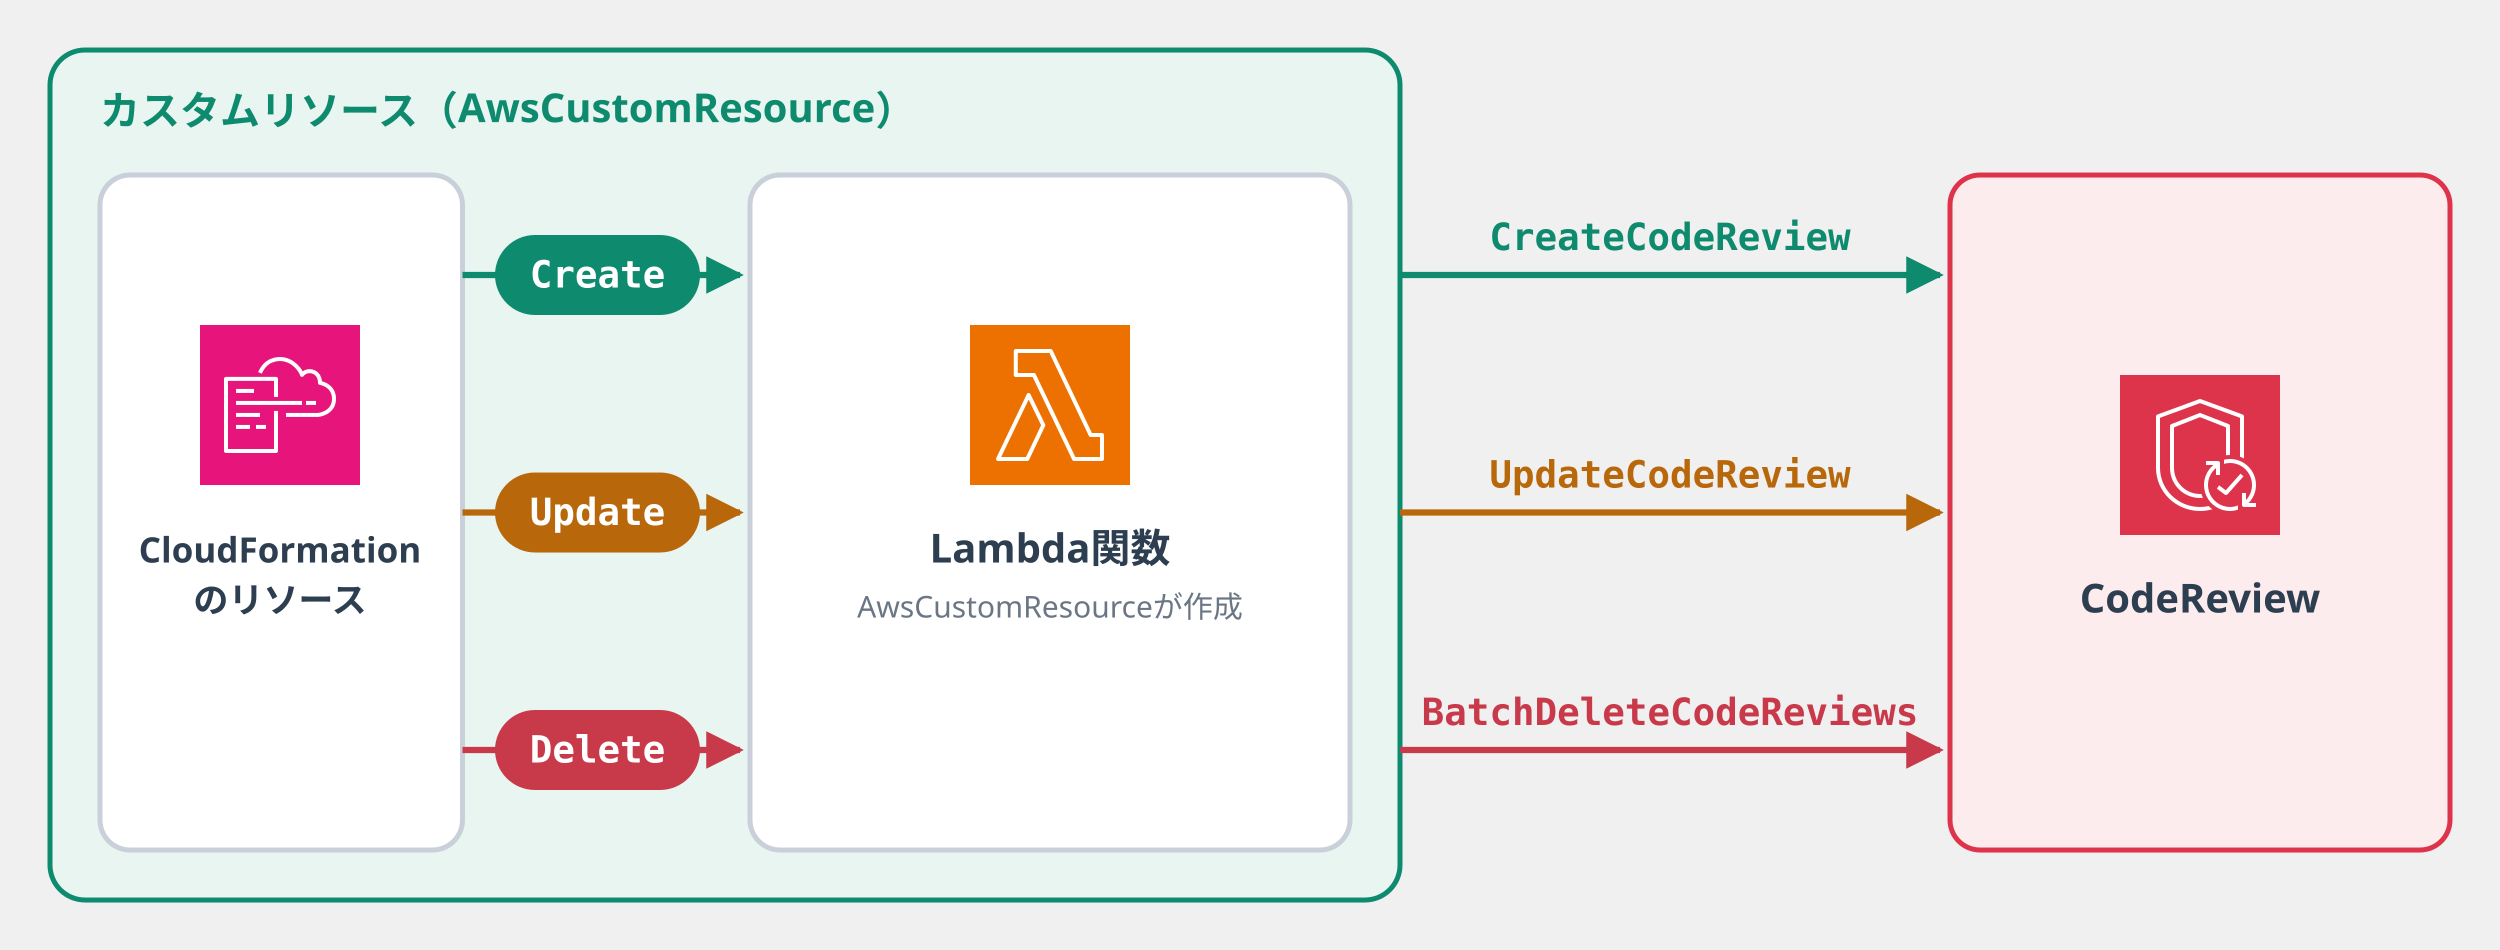
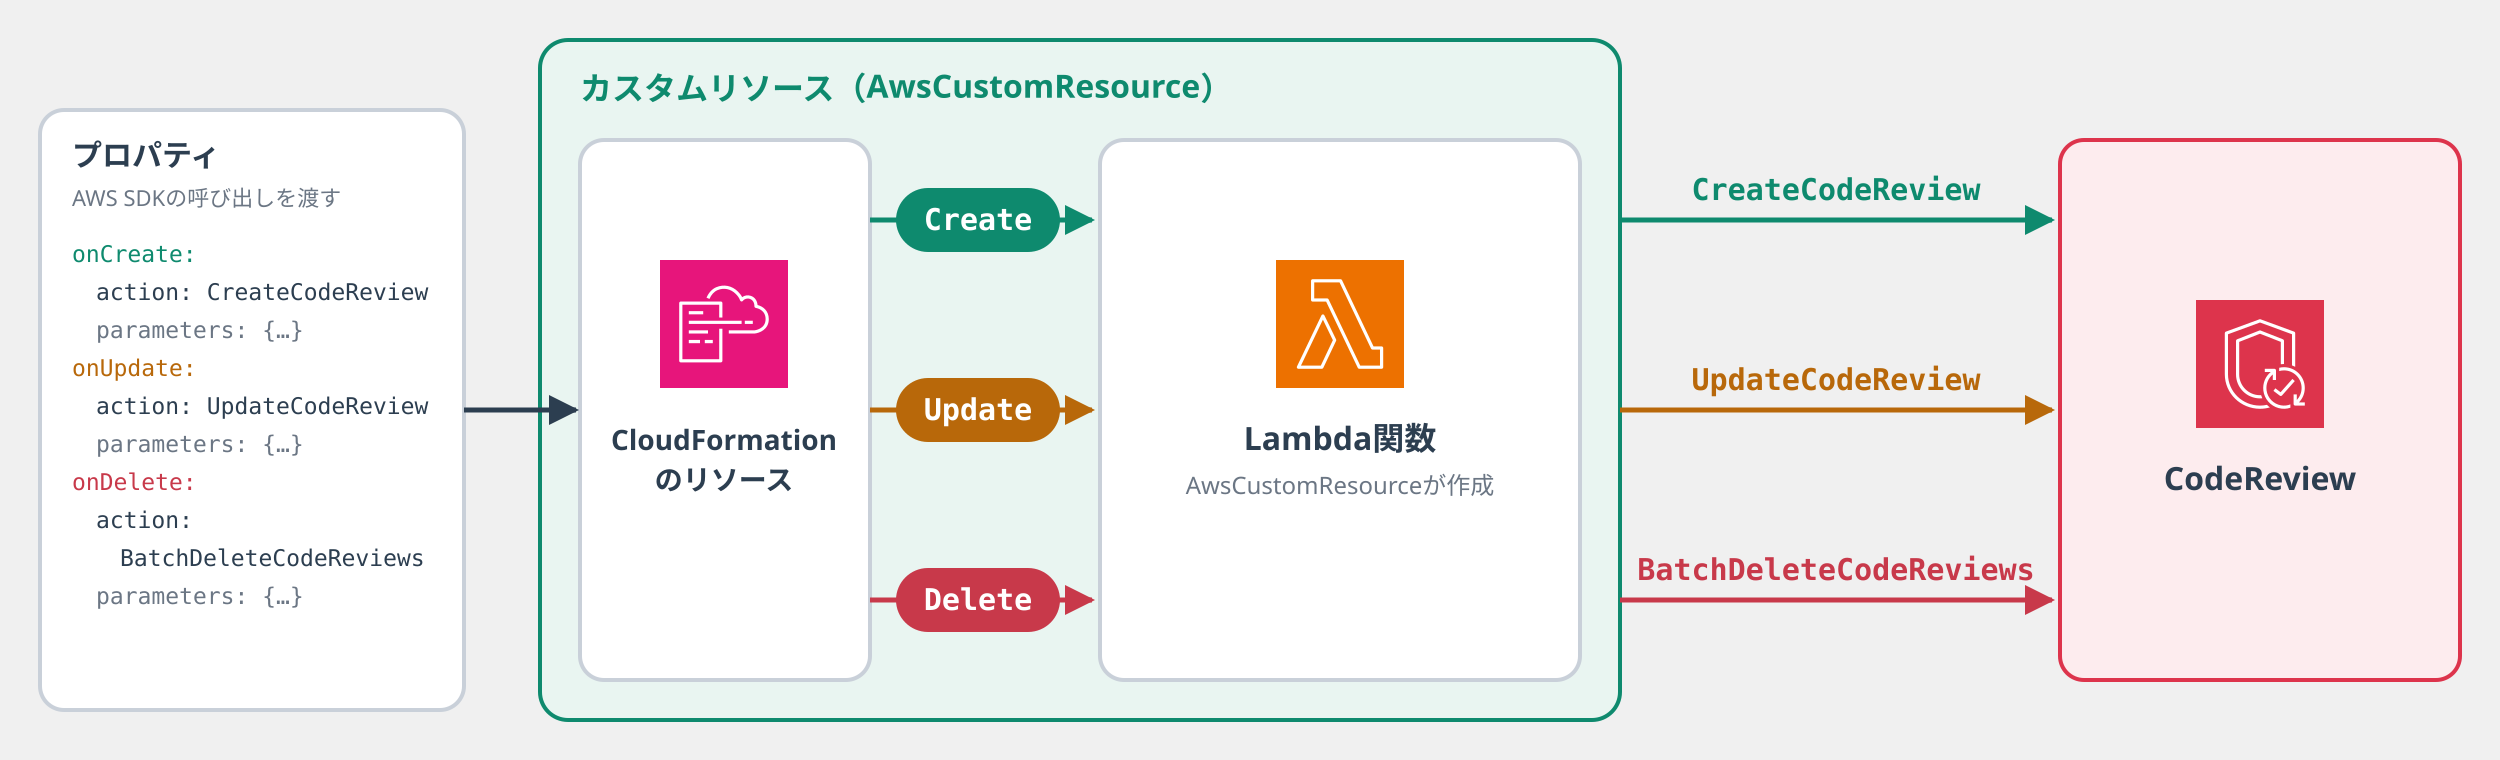
- <svg xmlns="http://www.w3.org/2000/svg" viewBox="0 0 1000 380" width="100%" font-family="'Noto Sans JP', 'Hiragino Sans', sans-serif">
+ <svg xmlns="http://www.w3.org/2000/svg" viewBox="0 0 1250 380" width="100%" font-family="'Noto Sans JP', 'Hiragino Sans', sans-serif">
  <defs>
    <marker id="mCreate" viewBox="0 0 10 10" refX="9" refY="5" markerWidth="6" markerHeight="6" orient="auto">
      <path d="M0,0 L10,5 L0,10 z" fill="#0E8A6E" />
    </marker>
    <marker id="mUpdate" viewBox="0 0 10 10" refX="9" refY="5" markerWidth="6" markerHeight="6" orient="auto">
      <path d="M0,0 L10,5 L0,10 z" fill="#B8680A" />
    </marker>
    <marker id="mDelete" viewBox="0 0 10 10" refX="9" refY="5" markerWidth="6" markerHeight="6" orient="auto">
      <path d="M0,0 L10,5 L0,10 z" fill="#C8394A" />
    </marker>
    <marker id="mInk" viewBox="0 0 10 10" refX="9" refY="5" markerWidth="6" markerHeight="6" orient="auto">
      <path d="M0,0 L10,5 L0,10 z" fill="#2c3e50" />
    </marker>
  </defs>
-   <rect x="20" y="20" width="540" height="340" rx="14" fill="#e9f5f1" stroke="#0E8A6E" stroke-width="2" />
-   <text x="40" y="50" font-size="16" font-weight="700" fill="#0E8A6E">カスタムリソース（AwsCustomResource）</text>
-   <rect x="40" y="70" width="145" height="270" rx="12" fill="#ffffff" stroke="#c9d0d9" stroke-width="2" />
-   <svg x="80" y="130" width="64" height="64" viewBox="0 0 80 80">
-     <g id="cf-Icon-Architecture/64/Arch_AWS-CloudFormation_64" stroke="none" stroke-width="1" fill="none" fill-rule="evenodd">
-       <g id="cf-Icon-Architecture-BG/64/Management-Governance" fill="#E7157B">
-         <rect id="cf-Rectangle" x="0" y="0" width="80" height="80" />
+   <rect x="20" y="55" width="212" height="300" rx="12" fill="#ffffff" stroke="#c9d0d9" stroke-width="2" />
+   <text x="36" y="83" font-size="15" font-weight="700" fill="#2c3e50">プロパティ</text>
+   <text x="36" y="103" font-size="11" fill="#6b7684">AWS SDKの呼び出しを渡す</text>
+   <text x="36" y="131" font-size="11.5" fill="#0E8A6E" font-family="'Fira Code', monospace">onCreate:</text>
+   <text x="48" y="150" font-size="11.5" fill="#2c3e50" font-family="'Fira Code', monospace">action: CreateCodeReview</text>
+   <text x="48" y="169" font-size="11.5" fill="#6b7684" font-family="'Fira Code', monospace">parameters: {…}</text>
+   <text x="36" y="188" font-size="11.5" fill="#B8680A" font-family="'Fira Code', monospace">onUpdate:</text>
+   <text x="48" y="207" font-size="11.5" fill="#2c3e50" font-family="'Fira Code', monospace">action: UpdateCodeReview</text>
+   <text x="48" y="226" font-size="11.5" fill="#6b7684" font-family="'Fira Code', monospace">parameters: {…}</text>
+   <text x="36" y="245" font-size="11.5" fill="#C8394A" font-family="'Fira Code', monospace">onDelete:</text>
+   <text x="48" y="264" font-size="11.5" fill="#2c3e50" font-family="'Fira Code', monospace">action:</text>
+   <text x="60" y="283" font-size="11.5" fill="#2c3e50" font-family="'Fira Code', monospace">BatchDeleteCodeReviews</text>
+   <text x="48" y="302" font-size="11.5" fill="#6b7684" font-family="'Fira Code', monospace">parameters: {…}</text>
+   <g transform="translate(250,0)">
+     <rect x="20" y="20" width="540" height="340" rx="14" fill="#e9f5f1" stroke="#0E8A6E" stroke-width="2" />
+     <text x="40" y="50" font-size="16" font-weight="700" fill="#0E8A6E">カスタムリソース（AwsCustomResource）</text>
+     <rect x="40" y="70" width="145" height="270" rx="12" fill="#ffffff" stroke="#c9d0d9" stroke-width="2" />
+     <svg x="80" y="130" width="64" height="64" viewBox="0 0 80 80">
+       <g id="cf-Icon-Architecture/64/Arch_AWS-CloudFormation_64" stroke="none" stroke-width="1" fill="none" fill-rule="evenodd">
+         <g id="cf-Icon-Architecture-BG/64/Management-Governance" fill="#E7157B">
+           <rect id="cf-Rectangle" x="0" y="0" width="80" height="80" />
+         </g>
+         <path d="M53,39.963 L58,39.963 L58,37.96 L53,37.96 L53,39.963 Z M28,51.982 L33,51.982 L33,49.979 L28,49.979 L28,51.982 Z M18,51.982 L25,51.982 L25,49.979 L18,49.979 L18,51.982 Z M18,45.972 L30,45.972 L30,43.969 L18,43.969 L18,45.972 Z M18,33.954 L27,33.954 L27,31.951 L18,31.951 L18,33.954 Z M18,39.963 L51,39.963 L51,37.96 L18,37.96 L18,39.963 Z M37,61.997 L14,61.997 L14,27.945 L37,27.945 L37,35.957 L39,35.957 L39,26.943 C39,26.39 38.552,25.942 38,25.942 L13,25.942 C12.447,25.942 12,26.39 12,26.943 L12,62.998 C12,63.551 12.447,64 13,64 L38,64 C38.552,64 39,63.551 39,62.998 L39,42.968 L37,42.968 L37,61.997 Z M68,36.959 C68,43.431 62.173,45.682 59.092,45.968 L43,45.972 L43,43.969 L59,43.969 C59.195,43.946 66,43.212 66,36.959 C66,31.264 60.863,30.108 59.834,29.934 C59.321,29.847 58.96,29.382 59.004,28.863 C59.005,28.844 59.007,28.826 59.009,28.808 C58.954,25.59 56.981,24.585 56.126,24.3 C54.53,23.769 52.751,24.277 51.81,25.539 C51.591,25.836 51.229,25.987 50.861,25.931 C50.497,25.876 50.192,25.625 50.068,25.277 C49.447,23.536 48.546,22.408 47.293,21.153 C44.159,18.039 39.905,17.178 35.925,18.853 C33.837,19.733 32.012,21.728 30.922,24.327 L29.078,23.55 C30.37,20.474 32.584,18.089 35.15,17.007 C39.905,15.005 44.971,16.026 48.704,19.734 C49.774,20.807 50.66,21.851 51.35,23.204 C52.843,22.098 54.857,21.767 56.757,22.399 C59.189,23.209 60.727,25.321 60.975,28.129 C64.381,28.988 68,31.712 68,36.959 L68,36.959 Z" id="cf-AWS-CloudFormation_Icon_64_Squid" fill="#FFFFFF" />
      </g>
-       <path d="M53,39.963 L58,39.963 L58,37.96 L53,37.96 L53,39.963 Z M28,51.982 L33,51.982 L33,49.979 L28,49.979 L28,51.982 Z M18,51.982 L25,51.982 L25,49.979 L18,49.979 L18,51.982 Z M18,45.972 L30,45.972 L30,43.969 L18,43.969 L18,45.972 Z M18,33.954 L27,33.954 L27,31.951 L18,31.951 L18,33.954 Z M18,39.963 L51,39.963 L51,37.96 L18,37.96 L18,39.963 Z M37,61.997 L14,61.997 L14,27.945 L37,27.945 L37,35.957 L39,35.957 L39,26.943 C39,26.39 38.552,25.942 38,25.942 L13,25.942 C12.447,25.942 12,26.39 12,26.943 L12,62.998 C12,63.551 12.447,64 13,64 L38,64 C38.552,64 39,63.551 39,62.998 L39,42.968 L37,42.968 L37,61.997 Z M68,36.959 C68,43.431 62.173,45.682 59.092,45.968 L43,45.972 L43,43.969 L59,43.969 C59.195,43.946 66,43.212 66,36.959 C66,31.264 60.863,30.108 59.834,29.934 C59.321,29.847 58.96,29.382 59.004,28.863 C59.005,28.844 59.007,28.826 59.009,28.808 C58.954,25.59 56.981,24.585 56.126,24.3 C54.53,23.769 52.751,24.277 51.81,25.539 C51.591,25.836 51.229,25.987 50.861,25.931 C50.497,25.876 50.192,25.625 50.068,25.277 C49.447,23.536 48.546,22.408 47.293,21.153 C44.159,18.039 39.905,17.178 35.925,18.853 C33.837,19.733 32.012,21.728 30.922,24.327 L29.078,23.55 C30.37,20.474 32.584,18.089 35.15,17.007 C39.905,15.005 44.971,16.026 48.704,19.734 C49.774,20.807 50.66,21.851 51.35,23.204 C52.843,22.098 54.857,21.767 56.757,22.399 C59.189,23.209 60.727,25.321 60.975,28.129 C64.381,28.988 68,31.712 68,36.959 L68,36.959 Z" id="cf-AWS-CloudFormation_Icon_64_Squid" fill="#FFFFFF" />
-     </g>
-   </svg>
-   <text x="112" y="225" text-anchor="middle" font-size="14" font-weight="700" fill="#2c3e50">CloudFormation</text>
-   <text x="112" y="245" text-anchor="middle" font-size="14" font-weight="700" fill="#2c3e50">のリソース</text>
-   <rect x="300" y="70" width="240" height="270" rx="12" fill="#ffffff" stroke="#c9d0d9" stroke-width="2" />
-   <svg x="388" y="130" width="64" height="64" viewBox="0 0 80 80">
-     <g id="la-Icon-Architecture/64/Arch_AWS-Lambda_64" stroke="none" stroke-width="1" fill="none" fill-rule="evenodd">
-       <g id="la-Icon-Architecture-BG/64/Compute" fill="#ED7100">
-         <rect id="la-Rectangle" x="0" y="0" width="80" height="80" />
+     </svg>
+     <text x="112" y="225" text-anchor="middle" font-size="14" font-weight="700" fill="#2c3e50">CloudFormation</text>
+     <text x="112" y="245" text-anchor="middle" font-size="14" font-weight="700" fill="#2c3e50">のリソース</text>
+     <rect x="300" y="70" width="240" height="270" rx="12" fill="#ffffff" stroke="#c9d0d9" stroke-width="2" />
+     <svg x="388" y="130" width="64" height="64" viewBox="0 0 80 80">
+       <g id="la-Icon-Architecture/64/Arch_AWS-Lambda_64" stroke="none" stroke-width="1" fill="none" fill-rule="evenodd">
+         <g id="la-Icon-Architecture-BG/64/Compute" fill="#ED7100">
+           <rect id="la-Rectangle" x="0" y="0" width="80" height="80" />
+         </g>
+         <path d="M28.008,66 L15.591,66 L29.324,37.296 L35.546,50.106 L28.008,66 Z M30.22,34.553 C30.051,34.208 29.7,33.989 29.318,33.989 L29.315,33.989 C28.929,33.99 28.578,34.211 28.412,34.558 L13.098,66.569 C12.95,66.879 12.971,67.243 13.155,67.534 C13.337,67.824 13.658,68 14.002,68 L28.642,68 C29.03,68 29.382,67.777 29.548,67.428 L37.564,50.528 C37.693,50.254 37.692,49.937 37.559,49.665 L30.22,34.553 Z M64.995,66 L52.659,66 L32.867,24.57 C32.701,24.222 32.349,24 31.962,24 L23.89,24 L23.899,14 L39.72,14 L59.42,55.429 C59.586,55.777 59.939,56 60.326,56 L64.995,56 L64.995,66 Z M65.998,54 L60.96,54 L41.259,12.571 C41.094,12.223 40.741,12 40.353,12 L22.898,12 C22.345,12 21.896,12.447 21.895,12.999 L21.884,24.999 C21.884,25.265 21.989,25.519 22.178,25.707 C22.365,25.895 22.62,26 22.887,26 L31.329,26 L51.122,67.43 C51.289,67.778 51.639,68 52.026,68 L65.998,68 C66.552,68 67,67.552 67,67 L67,55 C67,54.448 66.552,54 65.998,54 L65.998,54 Z" id="la-AWS-Lambda_Icon_64_Squid" fill="#FFFFFF" />
      </g>
-       <path d="M28.008,66 L15.591,66 L29.324,37.296 L35.546,50.106 L28.008,66 Z M30.22,34.553 C30.051,34.208 29.7,33.989 29.318,33.989 L29.315,33.989 C28.929,33.99 28.578,34.211 28.412,34.558 L13.098,66.569 C12.95,66.879 12.971,67.243 13.155,67.534 C13.337,67.824 13.658,68 14.002,68 L28.642,68 C29.03,68 29.382,67.777 29.548,67.428 L37.564,50.528 C37.693,50.254 37.692,49.937 37.559,49.665 L30.22,34.553 Z M64.995,66 L52.659,66 L32.867,24.57 C32.701,24.222 32.349,24 31.962,24 L23.89,24 L23.899,14 L39.72,14 L59.42,55.429 C59.586,55.777 59.939,56 60.326,56 L64.995,56 L64.995,66 Z M65.998,54 L60.96,54 L41.259,12.571 C41.094,12.223 40.741,12 40.353,12 L22.898,12 C22.345,12 21.896,12.447 21.895,12.999 L21.884,24.999 C21.884,25.265 21.989,25.519 22.178,25.707 C22.365,25.895 22.62,26 22.887,26 L31.329,26 L51.122,67.43 C51.289,67.778 51.639,68 52.026,68 L65.998,68 C66.552,68 67,67.552 67,67 L67,55 C67,54.448 66.552,54 65.998,54 L65.998,54 Z" id="la-AWS-Lambda_Icon_64_Squid" fill="#FFFFFF" />
-     </g>
-   </svg>
-   <text x="420" y="225" text-anchor="middle" font-size="16" font-weight="700" fill="#2c3e50">Lambda関数</text>
-   <text x="420" y="247" text-anchor="middle" font-size="12" fill="#6b7684">AwsCustomResourceが作成</text>
-   <rect x="780" y="70" width="200" height="270" rx="12" fill="#fdecee" stroke="#DD344C" stroke-width="2" />
-   <svg x="848" y="150" width="64" height="64" viewBox="0 0 80 80">
-     <g clip-path="url(#sa-clip0_184_173)">
-       <rect width="80" height="80" fill="#DD344C" />
-       <path d="M46.201 67.122C44.233 67.69 42.153 68 40 68C27.869 68 18 58.323 18 46.429V20.714C18 20.295 18.262 19.92 18.655 19.776L39.655 12.062C39.878 11.979 40.122 11.979 40.345 12.062L61.345 19.776C61.738 19.92 62 20.295 62 20.714V41.743C61.361 41.404 60.69 41.12 60 40.875V21.412L40 14.065L20 21.412V46.429C20 57.22 28.972 66 40 66C41.487 66 42.933 65.828 44.329 65.525C44.905 66.11 45.536 66.638 46.201 67.122ZM53.747 59.665L61.747 50.665L60.253 49.336L52.864 57.648L49.6 55.2L48.4 56.8L52.4 59.8C52.579 59.935 52.79 60 53 60C53.276 60 53.551 59.886 53.747 59.665ZM68 55C68 47.831 62.168 42 55 42C53.966 42 52.965 42.134 52 42.363V44.426C52.955 44.155 53.959 44 55 44C61.065 44 66 48.935 66 55C66 57.913 64.857 60.56 63 62.528V59H61V65C61 65.552 61.447 66 62 66H68V64H64.327C66.589 61.663 68 58.502 68 55ZM59 65.236C57.217 65.936 55.217 66.202 53.117 65.836C48.459 65.026 44.738 61.211 44.103 56.526C43.56 52.513 45.202 48.85 48 46.536V50H50V44C50 43.448 49.553 43 49 43H43V45H46.712C43.45 47.707 41.525 51.972 42.102 56.646C42.743 61.841 46.576 66.215 51.636 67.556C54.274 68.255 56.734 68.088 59 67.339L59 65.236ZM40.679 59.466C40.453 59.477 40.229 59.5 40 59.5C32.832 59.5 27 53.669 27 46.5V26.182L40 21.074L53 26.182V40.149C53.656 40.061 54.32 40 55 40V25.5C55 25.089 54.748 24.72 54.365 24.569L40.365 19.069C40.131 18.977 39.869 18.977 39.635 19.069L25.635 24.569C25.252 24.72 25 25.089 25 25.5V46.5C25 54.771 31.729 61.5 40 61.5C40.495 61.5 40.984 61.473 41.467 61.426C41.164 60.792 40.891 60.144 40.679 59.466Z" fill="white" />
-     </g>
-     <defs>
-       <clipPath id="sa-clip0_184_173">
-         <rect width="80" height="80" fill="white" />
-       </clipPath>
-     </defs>
-   </svg>
-   <text x="880" y="245" text-anchor="middle" font-size="16" font-weight="700" fill="#2c3e50">CodeReview</text>
-   <line x1="185" y1="110" x2="296" y2="110" stroke="#0E8A6E" stroke-width="2.5" marker-end="url(#mCreate)" />
-   <rect x="198" y="94" width="82" height="32" rx="16" fill="#0E8A6E" />
-   <text x="239" y="115" text-anchor="middle" font-size="15" font-weight="700" fill="#ffffff" font-family="'Fira Code', monospace">Create</text>
-   <line x1="185" y1="205" x2="296" y2="205" stroke="#B8680A" stroke-width="2.5" marker-end="url(#mUpdate)" />
-   <rect x="198" y="189" width="82" height="32" rx="16" fill="#B8680A" />
-   <text x="239" y="210" text-anchor="middle" font-size="15" font-weight="700" fill="#ffffff" font-family="'Fira Code', monospace">Update</text>
-   <line x1="185" y1="300" x2="296" y2="300" stroke="#C8394A" stroke-width="2.5" marker-end="url(#mDelete)" />
-   <rect x="198" y="284" width="82" height="32" rx="16" fill="#C8394A" />
-   <text x="239" y="305" text-anchor="middle" font-size="15" font-weight="700" fill="#ffffff" font-family="'Fira Code', monospace">Delete</text>
-   <line x1="560" y1="110" x2="776" y2="110" stroke="#0E8A6E" stroke-width="2.5" marker-end="url(#mCreate)" />
-   <text x="668" y="100" text-anchor="middle" font-size="15" font-weight="700" fill="#0E8A6E" font-family="'Fira Code', monospace">CreateCodeReview</text>
-   <line x1="560" y1="205" x2="776" y2="205" stroke="#B8680A" stroke-width="2.5" marker-end="url(#mUpdate)" />
-   <text x="668" y="195" text-anchor="middle" font-size="15" font-weight="700" fill="#B8680A" font-family="'Fira Code', monospace">UpdateCodeReview</text>
-   <line x1="560" y1="300" x2="776" y2="300" stroke="#C8394A" stroke-width="2.5" marker-end="url(#mDelete)" />
-   <text x="668" y="290" text-anchor="middle" font-size="15" font-weight="700" fill="#C8394A" font-family="'Fira Code', monospace">BatchDeleteCodeReviews</text>
+     </svg>
+     <text x="420" y="225" text-anchor="middle" font-size="16" font-weight="700" fill="#2c3e50">Lambda関数</text>
+     <text x="420" y="247" text-anchor="middle" font-size="12" fill="#6b7684">AwsCustomResourceが作成</text>
+     <rect x="780" y="70" width="200" height="270" rx="12" fill="#fdecee" stroke="#DD344C" stroke-width="2" />
+     <svg x="848" y="150" width="64" height="64" viewBox="0 0 80 80">
+       <g clip-path="url(#sa-clip0_184_173)">
+         <rect width="80" height="80" fill="#DD344C" />
+         <path d="M46.201 67.122C44.233 67.69 42.153 68 40 68C27.869 68 18 58.323 18 46.429V20.714C18 20.295 18.262 19.92 18.655 19.776L39.655 12.062C39.878 11.979 40.122 11.979 40.345 12.062L61.345 19.776C61.738 19.92 62 20.295 62 20.714V41.743C61.361 41.404 60.69 41.12 60 40.875V21.412L40 14.065L20 21.412V46.429C20 57.22 28.972 66 40 66C41.487 66 42.933 65.828 44.329 65.525C44.905 66.11 45.536 66.638 46.201 67.122ZM53.747 59.665L61.747 50.665L60.253 49.336L52.864 57.648L49.6 55.2L48.4 56.8L52.4 59.8C52.579 59.935 52.79 60 53 60C53.276 60 53.551 59.886 53.747 59.665ZM68 55C68 47.831 62.168 42 55 42C53.966 42 52.965 42.134 52 42.363V44.426C52.955 44.155 53.959 44 55 44C61.065 44 66 48.935 66 55C66 57.913 64.857 60.56 63 62.528V59H61V65C61 65.552 61.447 66 62 66H68V64H64.327C66.589 61.663 68 58.502 68 55ZM59 65.236C57.217 65.936 55.217 66.202 53.117 65.836C48.459 65.026 44.738 61.211 44.103 56.526C43.56 52.513 45.202 48.85 48 46.536V50H50V44C50 43.448 49.553 43 49 43H43V45H46.712C43.45 47.707 41.525 51.972 42.102 56.646C42.743 61.841 46.576 66.215 51.636 67.556C54.274 68.255 56.734 68.088 59 67.339L59 65.236ZM40.679 59.466C40.453 59.477 40.229 59.5 40 59.5C32.832 59.5 27 53.669 27 46.5V26.182L40 21.074L53 26.182V40.149C53.656 40.061 54.32 40 55 40V25.5C55 25.089 54.748 24.72 54.365 24.569L40.365 19.069C40.131 18.977 39.869 18.977 39.635 19.069L25.635 24.569C25.252 24.72 25 25.089 25 25.5V46.5C25 54.771 31.729 61.5 40 61.5C40.495 61.5 40.984 61.473 41.467 61.426C41.164 60.792 40.891 60.144 40.679 59.466Z" fill="white" />
+       </g>
+       <defs>
+         <clipPath id="sa-clip0_184_173">
+           <rect width="80" height="80" fill="white" />
+         </clipPath>
+       </defs>
+     </svg>
+     <text x="880" y="245" text-anchor="middle" font-size="16" font-weight="700" fill="#2c3e50">CodeReview</text>
+     <line x1="185" y1="110" x2="296" y2="110" stroke="#0E8A6E" stroke-width="2.5" marker-end="url(#mCreate)" />
+     <rect x="198" y="94" width="82" height="32" rx="16" fill="#0E8A6E" />
+     <text x="239" y="115" text-anchor="middle" font-size="15" font-weight="700" fill="#ffffff" font-family="'Fira Code', monospace">Create</text>
+     <line x1="185" y1="205" x2="296" y2="205" stroke="#B8680A" stroke-width="2.5" marker-end="url(#mUpdate)" />
+     <rect x="198" y="189" width="82" height="32" rx="16" fill="#B8680A" />
+     <text x="239" y="210" text-anchor="middle" font-size="15" font-weight="700" fill="#ffffff" font-family="'Fira Code', monospace">Update</text>
+     <line x1="185" y1="300" x2="296" y2="300" stroke="#C8394A" stroke-width="2.5" marker-end="url(#mDelete)" />
+     <rect x="198" y="284" width="82" height="32" rx="16" fill="#C8394A" />
+     <text x="239" y="305" text-anchor="middle" font-size="15" font-weight="700" fill="#ffffff" font-family="'Fira Code', monospace">Delete</text>
+     <line x1="560" y1="110" x2="776" y2="110" stroke="#0E8A6E" stroke-width="2.5" marker-end="url(#mCreate)" />
+     <text x="668" y="100" text-anchor="middle" font-size="15" font-weight="700" fill="#0E8A6E" font-family="'Fira Code', monospace">CreateCodeReview</text>
+     <line x1="560" y1="205" x2="776" y2="205" stroke="#B8680A" stroke-width="2.5" marker-end="url(#mUpdate)" />
+     <text x="668" y="195" text-anchor="middle" font-size="15" font-weight="700" fill="#B8680A" font-family="'Fira Code', monospace">UpdateCodeReview</text>
+     <line x1="560" y1="300" x2="776" y2="300" stroke="#C8394A" stroke-width="2.5" marker-end="url(#mDelete)" />
+     <text x="668" y="290" text-anchor="middle" font-size="15" font-weight="700" fill="#C8394A" font-family="'Fira Code', monospace">BatchDeleteCodeReviews</text>
+   </g>
+   <line x1="232" y1="205" x2="288" y2="205" stroke="#2c3e50" stroke-width="2.5" marker-end="url(#mInk)" />
</svg>
